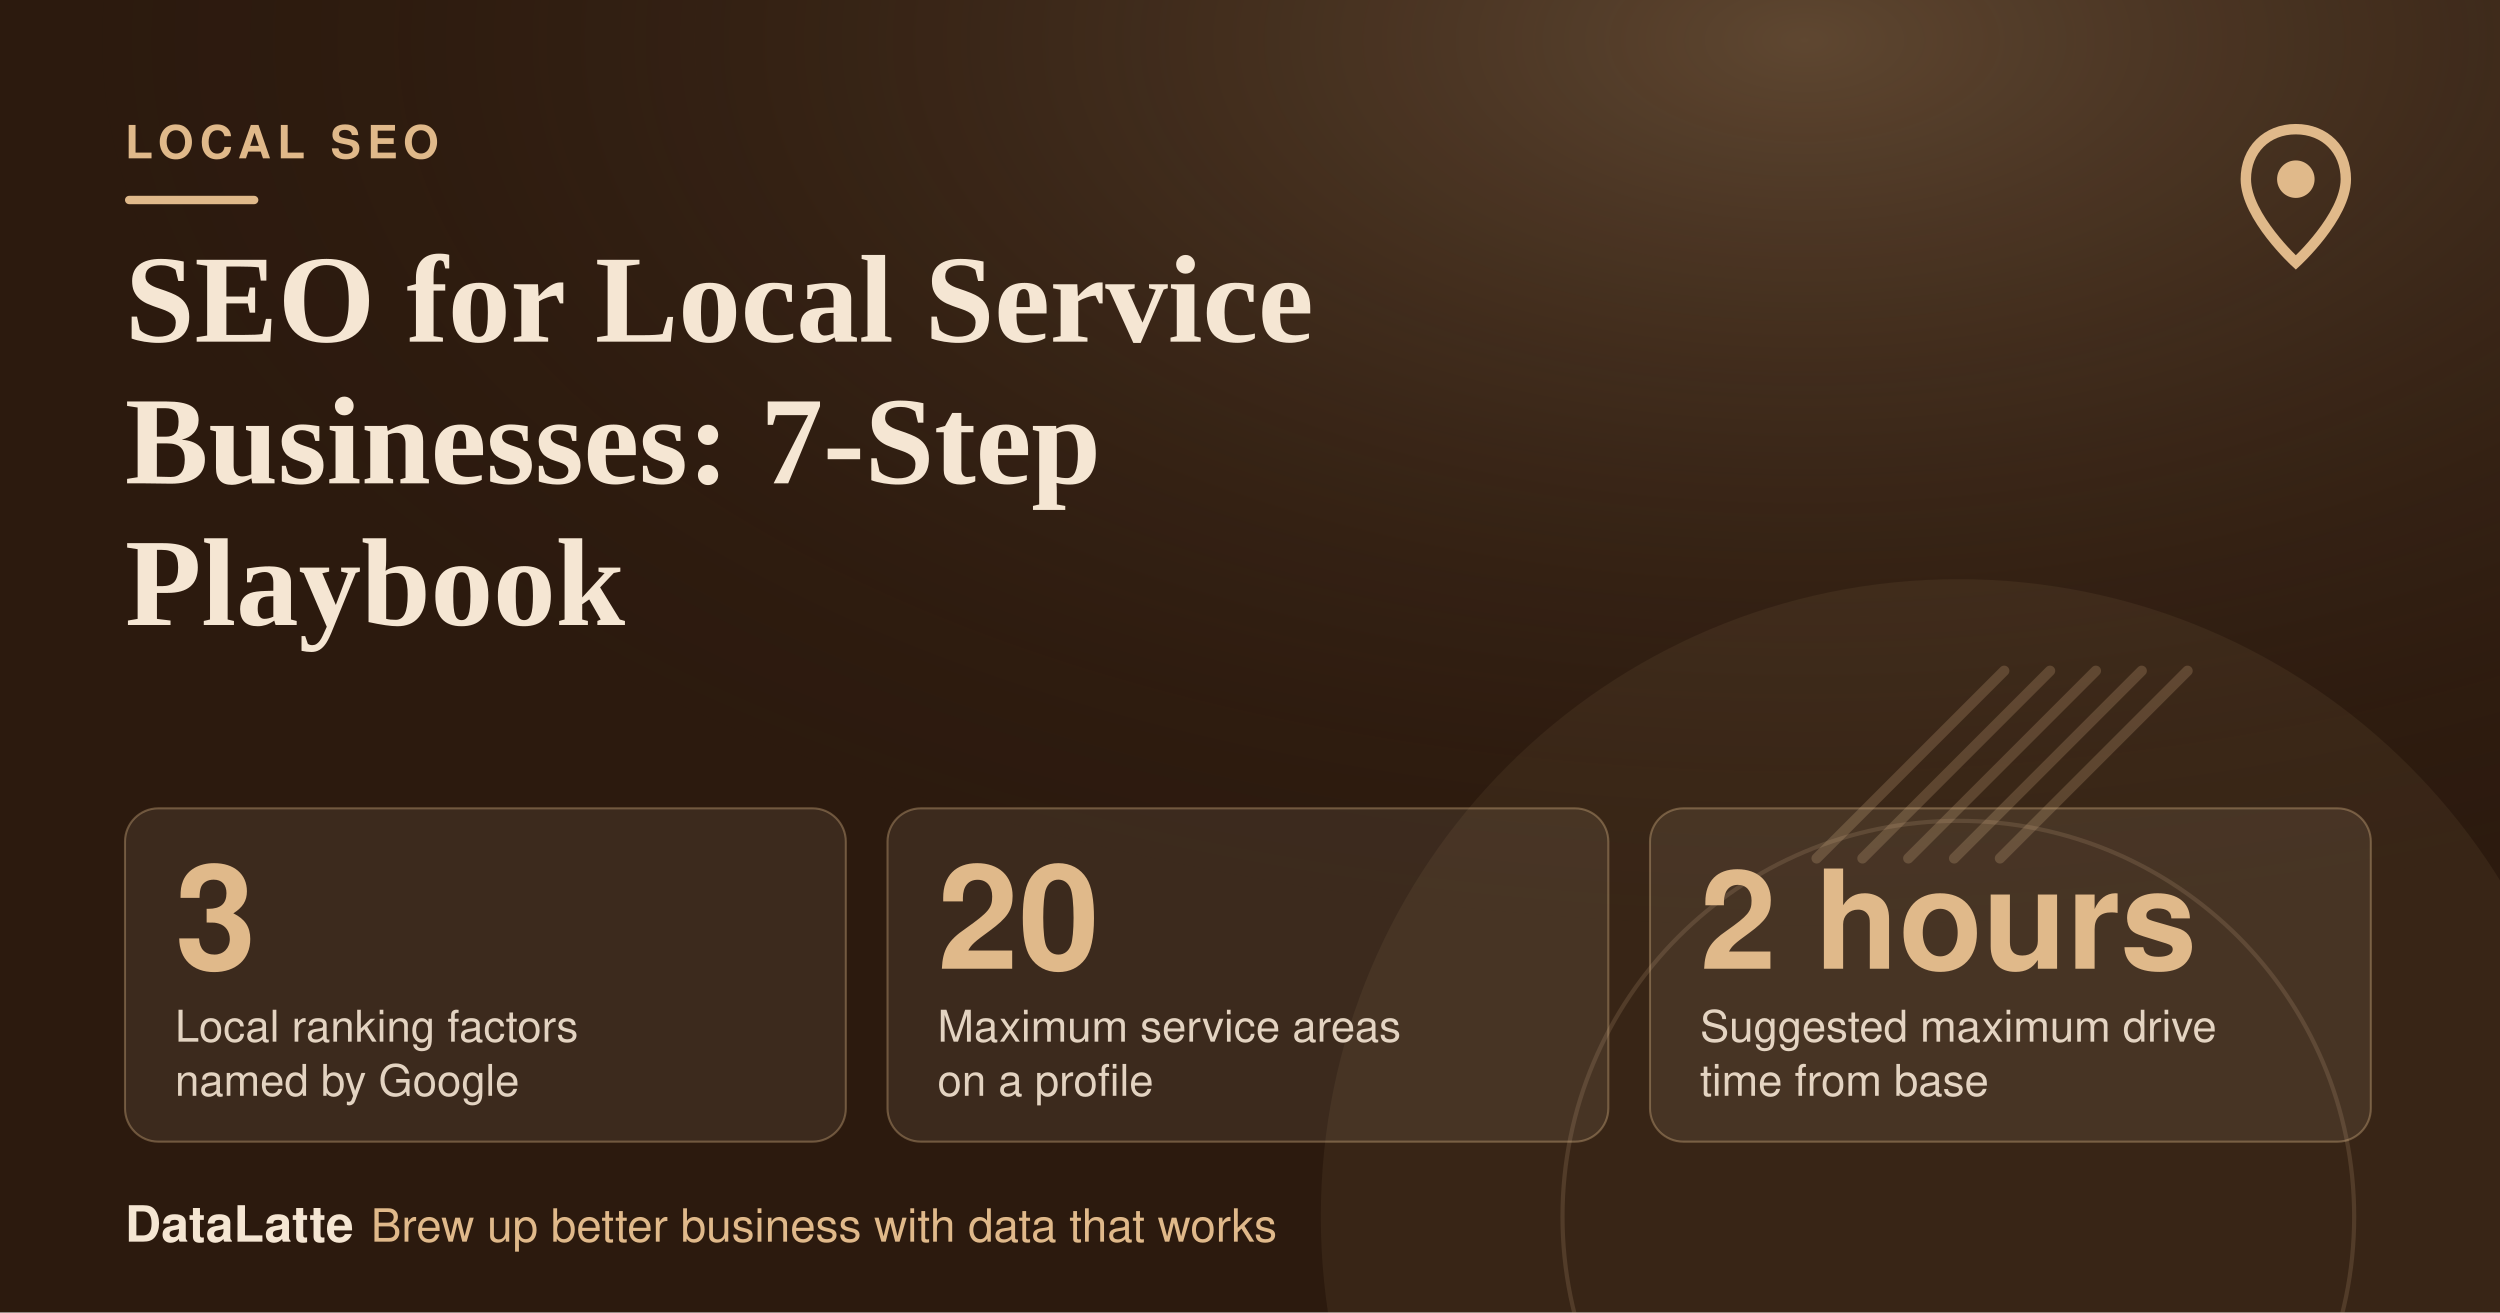
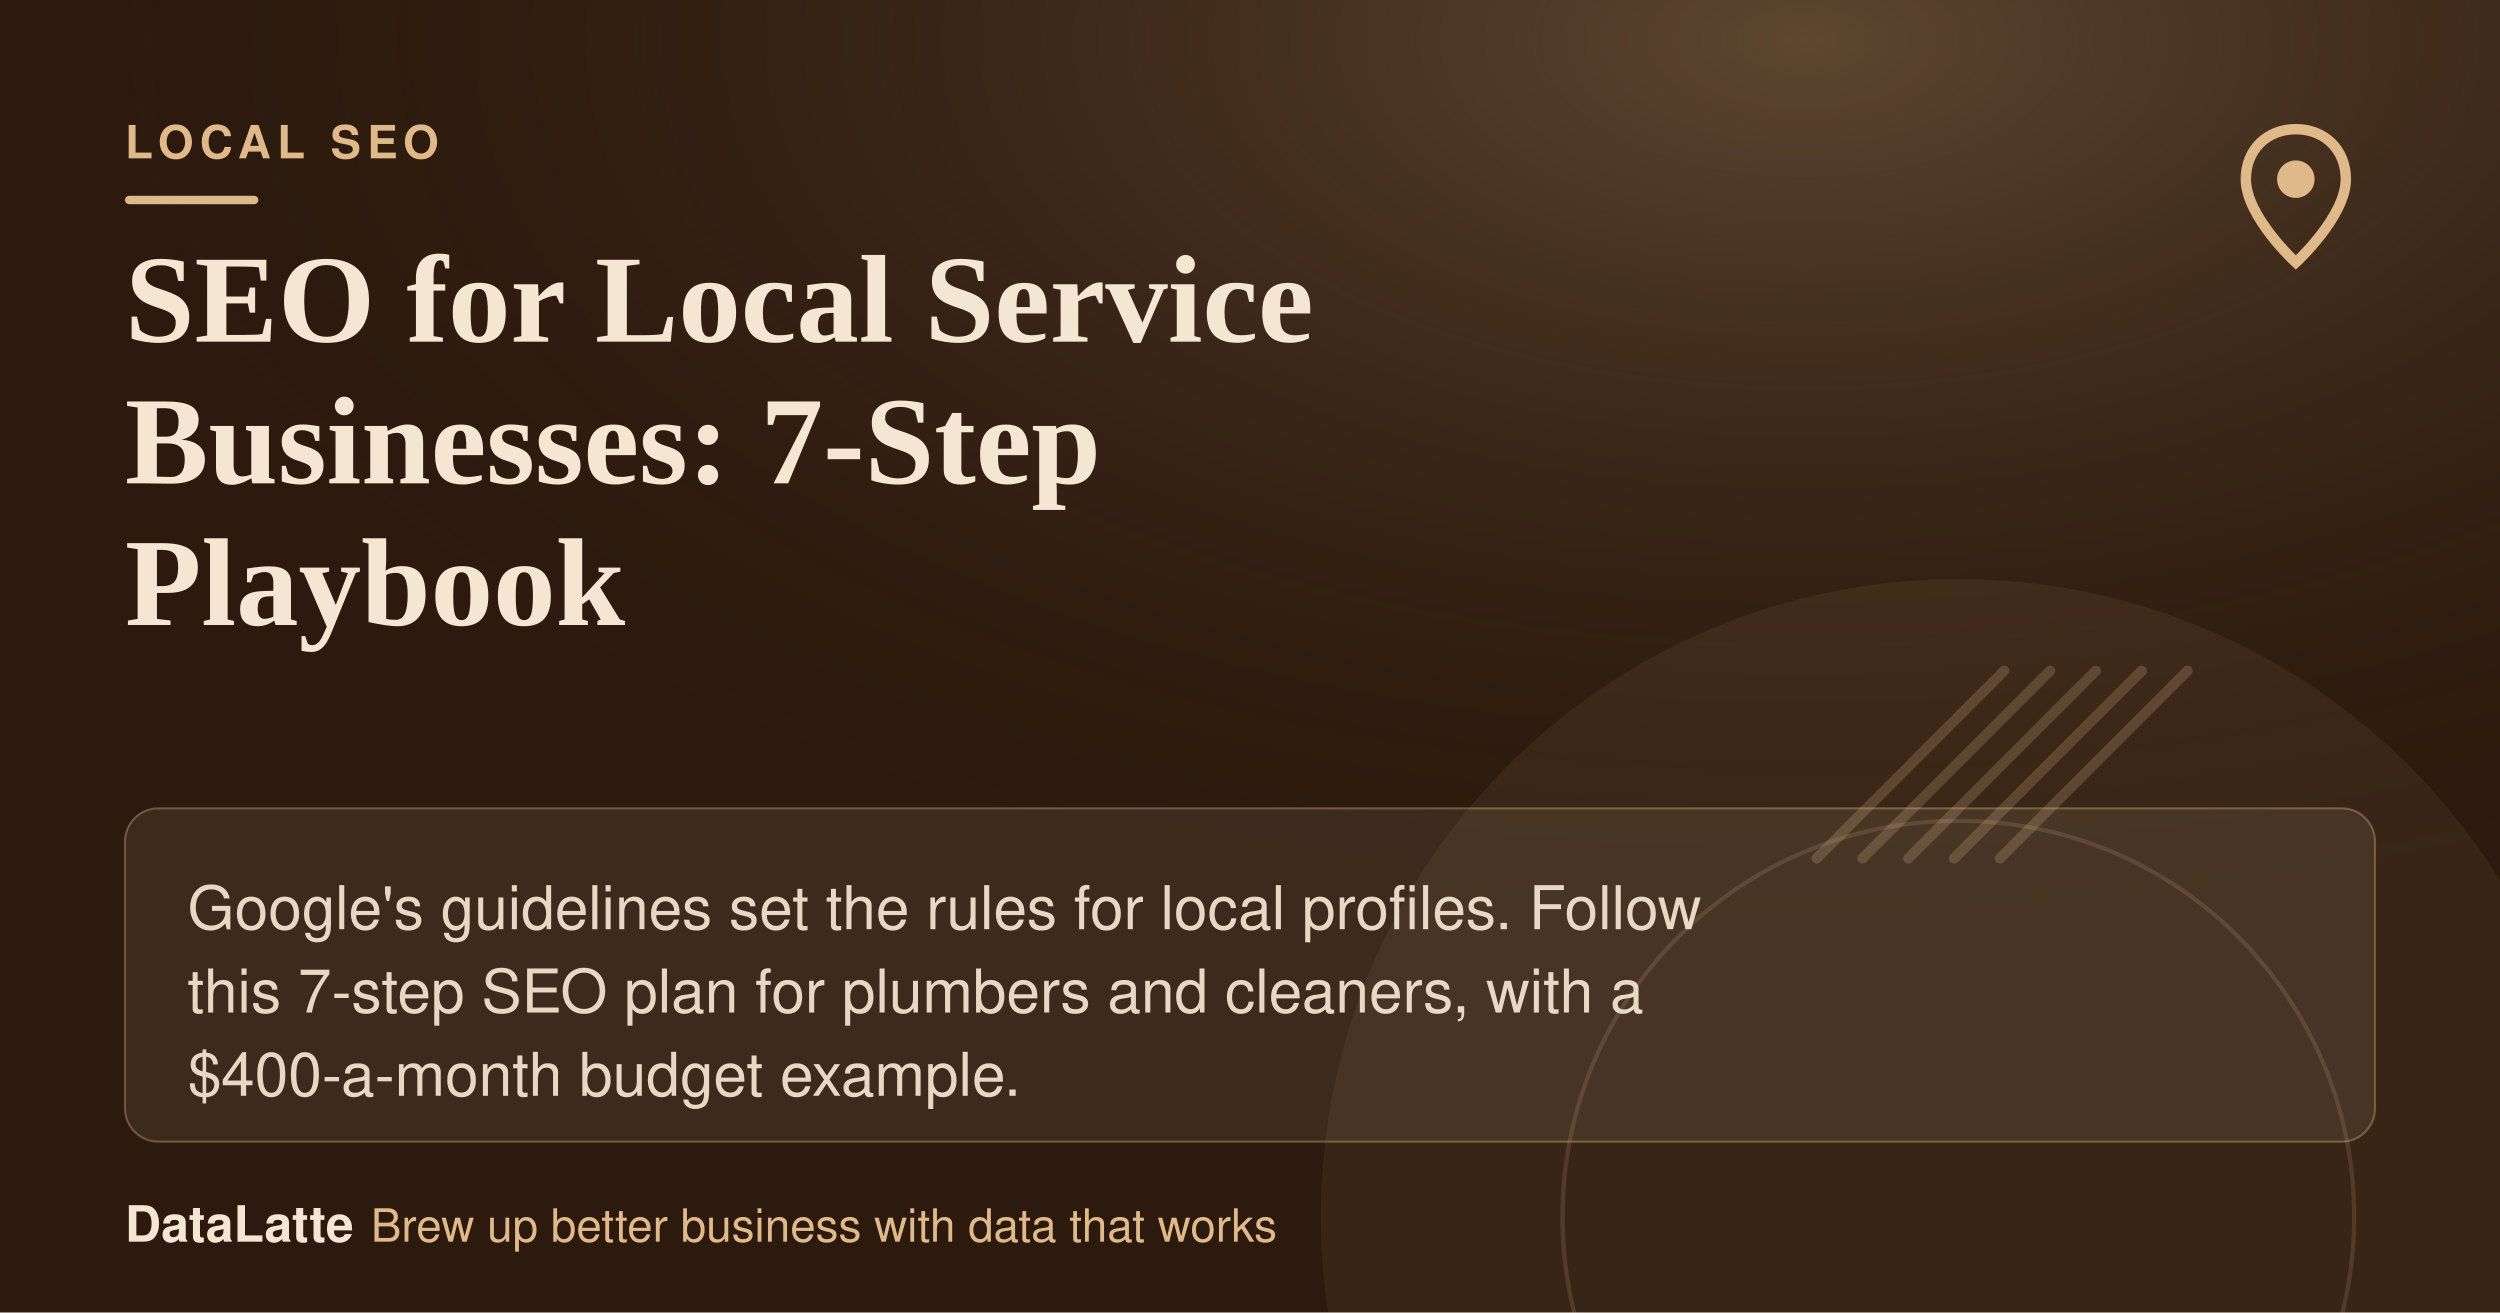
<svg xmlns="http://www.w3.org/2000/svg" width="1200" height="630" viewBox="0 0 1200 630" role="img" aria-label="SEO for Local Service Businesses: 7-Step Playbook">
  <defs>
    <radialGradient id="g" cx="72%" cy="3%" r="70%">
      <stop offset="0" stop-color="#e0b98a" stop-opacity="0.28" />
      <stop offset="1" stop-color="#2c1a0e" stop-opacity="0" />
    </radialGradient>
  </defs>
  <rect width="1200" height="630" fill="#2c1a0e" />
  <rect width="1200" height="630" fill="url(#g)" />
  <circle cx="940" cy="584" r="306" fill="#e0b98a" fill-opacity="0.07" />
  <circle cx="940" cy="584" r="190" fill="none" stroke="#e0b98a" stroke-opacity="0.16" stroke-width="2" />
  <line x1="872" y1="412" x2="962" y2="322" stroke="#e0b98a" stroke-opacity="0.22" stroke-width="5" stroke-linecap="round" />
  <line x1="894" y1="412" x2="984" y2="322" stroke="#e0b98a" stroke-opacity="0.22" stroke-width="5" stroke-linecap="round" />
  <line x1="916" y1="412" x2="1006" y2="322" stroke="#e0b98a" stroke-opacity="0.22" stroke-width="5" stroke-linecap="round" />
  <line x1="938" y1="412" x2="1028" y2="322" stroke="#e0b98a" stroke-opacity="0.22" stroke-width="5" stroke-linecap="round" />
  <line x1="960" y1="412" x2="1050" y2="322" stroke="#e0b98a" stroke-opacity="0.22" stroke-width="5" stroke-linecap="round" />
  <g transform="translate(1076 62) scale(1.0)">
    <path d="M26 0C12 0 2 10 2 24c0 18 24 40 24 40s24-22 24-40C50 10 40 0 26 0z" fill="none" stroke="#e0b98a" stroke-width="5" />
    <circle cx="26" cy="24" r="9" fill="#e0b98a" />
  </g>
  <text x="60" y="76" font-family="Helvetica, Arial, sans-serif" font-size="22" font-weight="700" fill="#e0b98a" letter-spacing="3">LOCAL SEO</text>
  <rect x="60" y="94" width="64" height="4" rx="2" fill="#e0b98a" />
  <text x="60" y="164" font-family="Georgia, 'Times New Roman', serif" font-size="60" font-weight="700" fill="#f5e6d3">SEO for Local Service</text>
  <text x="60" y="232" font-family="Georgia, 'Times New Roman', serif" font-size="60" font-weight="700" fill="#f5e6d3">Businesses: 7-Step</text>
  <text x="60" y="300" font-family="Georgia, 'Times New Roman', serif" font-size="60" font-weight="700" fill="#f5e6d3">Playbook</text>
-   <rect x="60" y="388" width="346" height="160" rx="16" fill="#f5e6d3" fill-opacity="0.08" stroke="#e0b98a" stroke-opacity="0.35" />
-   <text x="84" y="465" font-family="Helvetica, Arial, sans-serif" font-size="70" font-weight="800" fill="#e0b98a">3</text>
-   <text x="84" y="500" font-family="Helvetica, Arial, sans-serif" font-size="21" fill="#f5e6d3" fill-opacity="0.9">Local ranking factors</text>
-   <text x="84" y="526" font-family="Helvetica, Arial, sans-serif" font-size="21" fill="#f5e6d3" fill-opacity="0.9">named by Google</text>
-   <rect x="426" y="388" width="346" height="160" rx="16" fill="#f5e6d3" fill-opacity="0.08" stroke="#e0b98a" stroke-opacity="0.35" />
-   <text x="450" y="465" font-family="Helvetica, Arial, sans-serif" font-size="70" font-weight="800" fill="#e0b98a">20</text>
-   <text x="450" y="500" font-family="Helvetica, Arial, sans-serif" font-size="21" fill="#f5e6d3" fill-opacity="0.9">Maximum service areas</text>
-   <text x="450" y="526" font-family="Helvetica, Arial, sans-serif" font-size="21" fill="#f5e6d3" fill-opacity="0.9">on a profile</text>
-   <rect x="792" y="388" width="346" height="160" rx="16" fill="#f5e6d3" fill-opacity="0.08" stroke="#e0b98a" stroke-opacity="0.35" />
-   <text x="816" y="465" font-family="Helvetica, Arial, sans-serif" font-size="66" font-weight="800" fill="#e0b98a">2 hours</text>
-   <text x="816" y="500" font-family="Helvetica, Arial, sans-serif" font-size="21" fill="#f5e6d3" fill-opacity="0.9">Suggested maximum drive</text>
-   <text x="816" y="526" font-family="Helvetica, Arial, sans-serif" font-size="21" fill="#f5e6d3" fill-opacity="0.9">time from base</text>
+   <rect x="60" y="388" width="1080" height="160" rx="16" fill="#f5e6d3" fill-opacity="0.08" stroke="#e0b98a" stroke-opacity="0.35" />
+   <text x="90" y="446" font-family="Helvetica, Arial, sans-serif" font-size="29" fill="#f5e6d3" fill-opacity="0.92">Google's guidelines set the rules for local profiles. Follow</text>
+   <text x="90" y="486" font-family="Helvetica, Arial, sans-serif" font-size="29" fill="#f5e6d3" fill-opacity="0.92">this 7-step SEO plan for plumbers and cleaners, with a</text>
+   <text x="90" y="526" font-family="Helvetica, Arial, sans-serif" font-size="29" fill="#f5e6d3" fill-opacity="0.92">$400-a-month budget example.</text>
  <text x="60" y="596" font-family="Helvetica, Arial, sans-serif" font-size="24" font-weight="700" fill="#f5e6d3">DataLatte</text>
  <text x="178" y="596" font-family="Helvetica, Arial, sans-serif" font-size="22" fill="#e0b98a">Brew up better business with data that works</text>
</svg>
